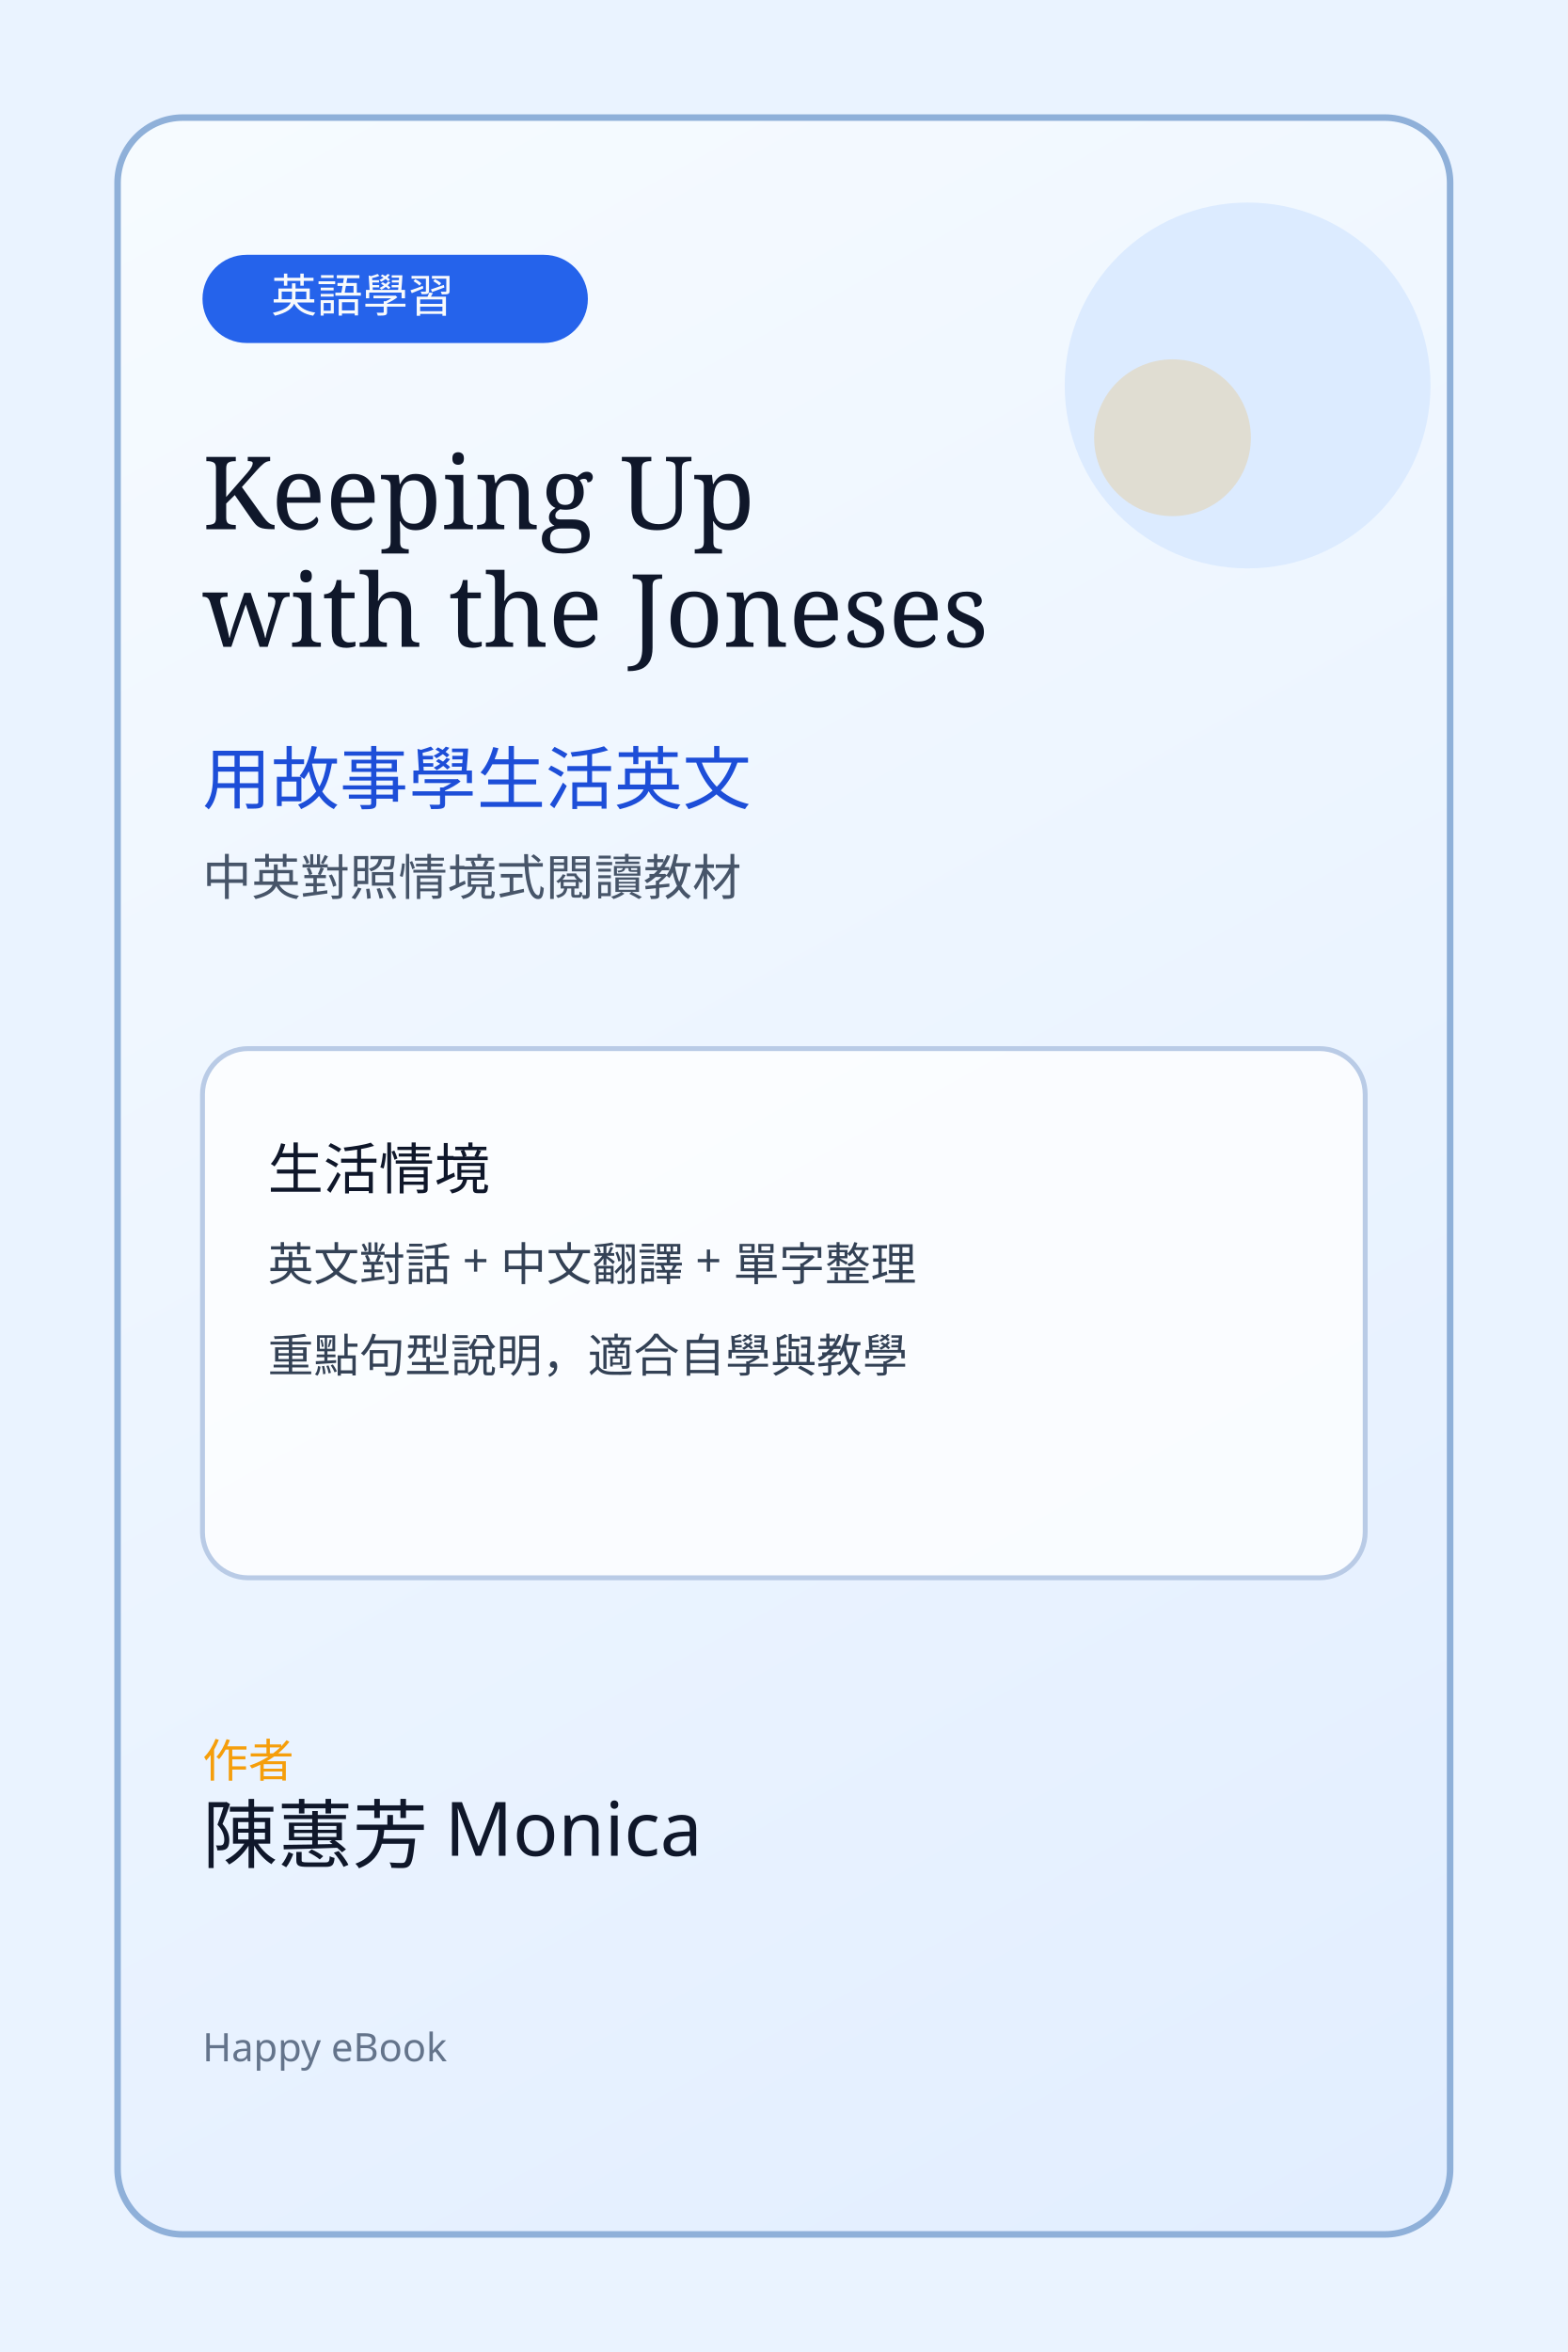
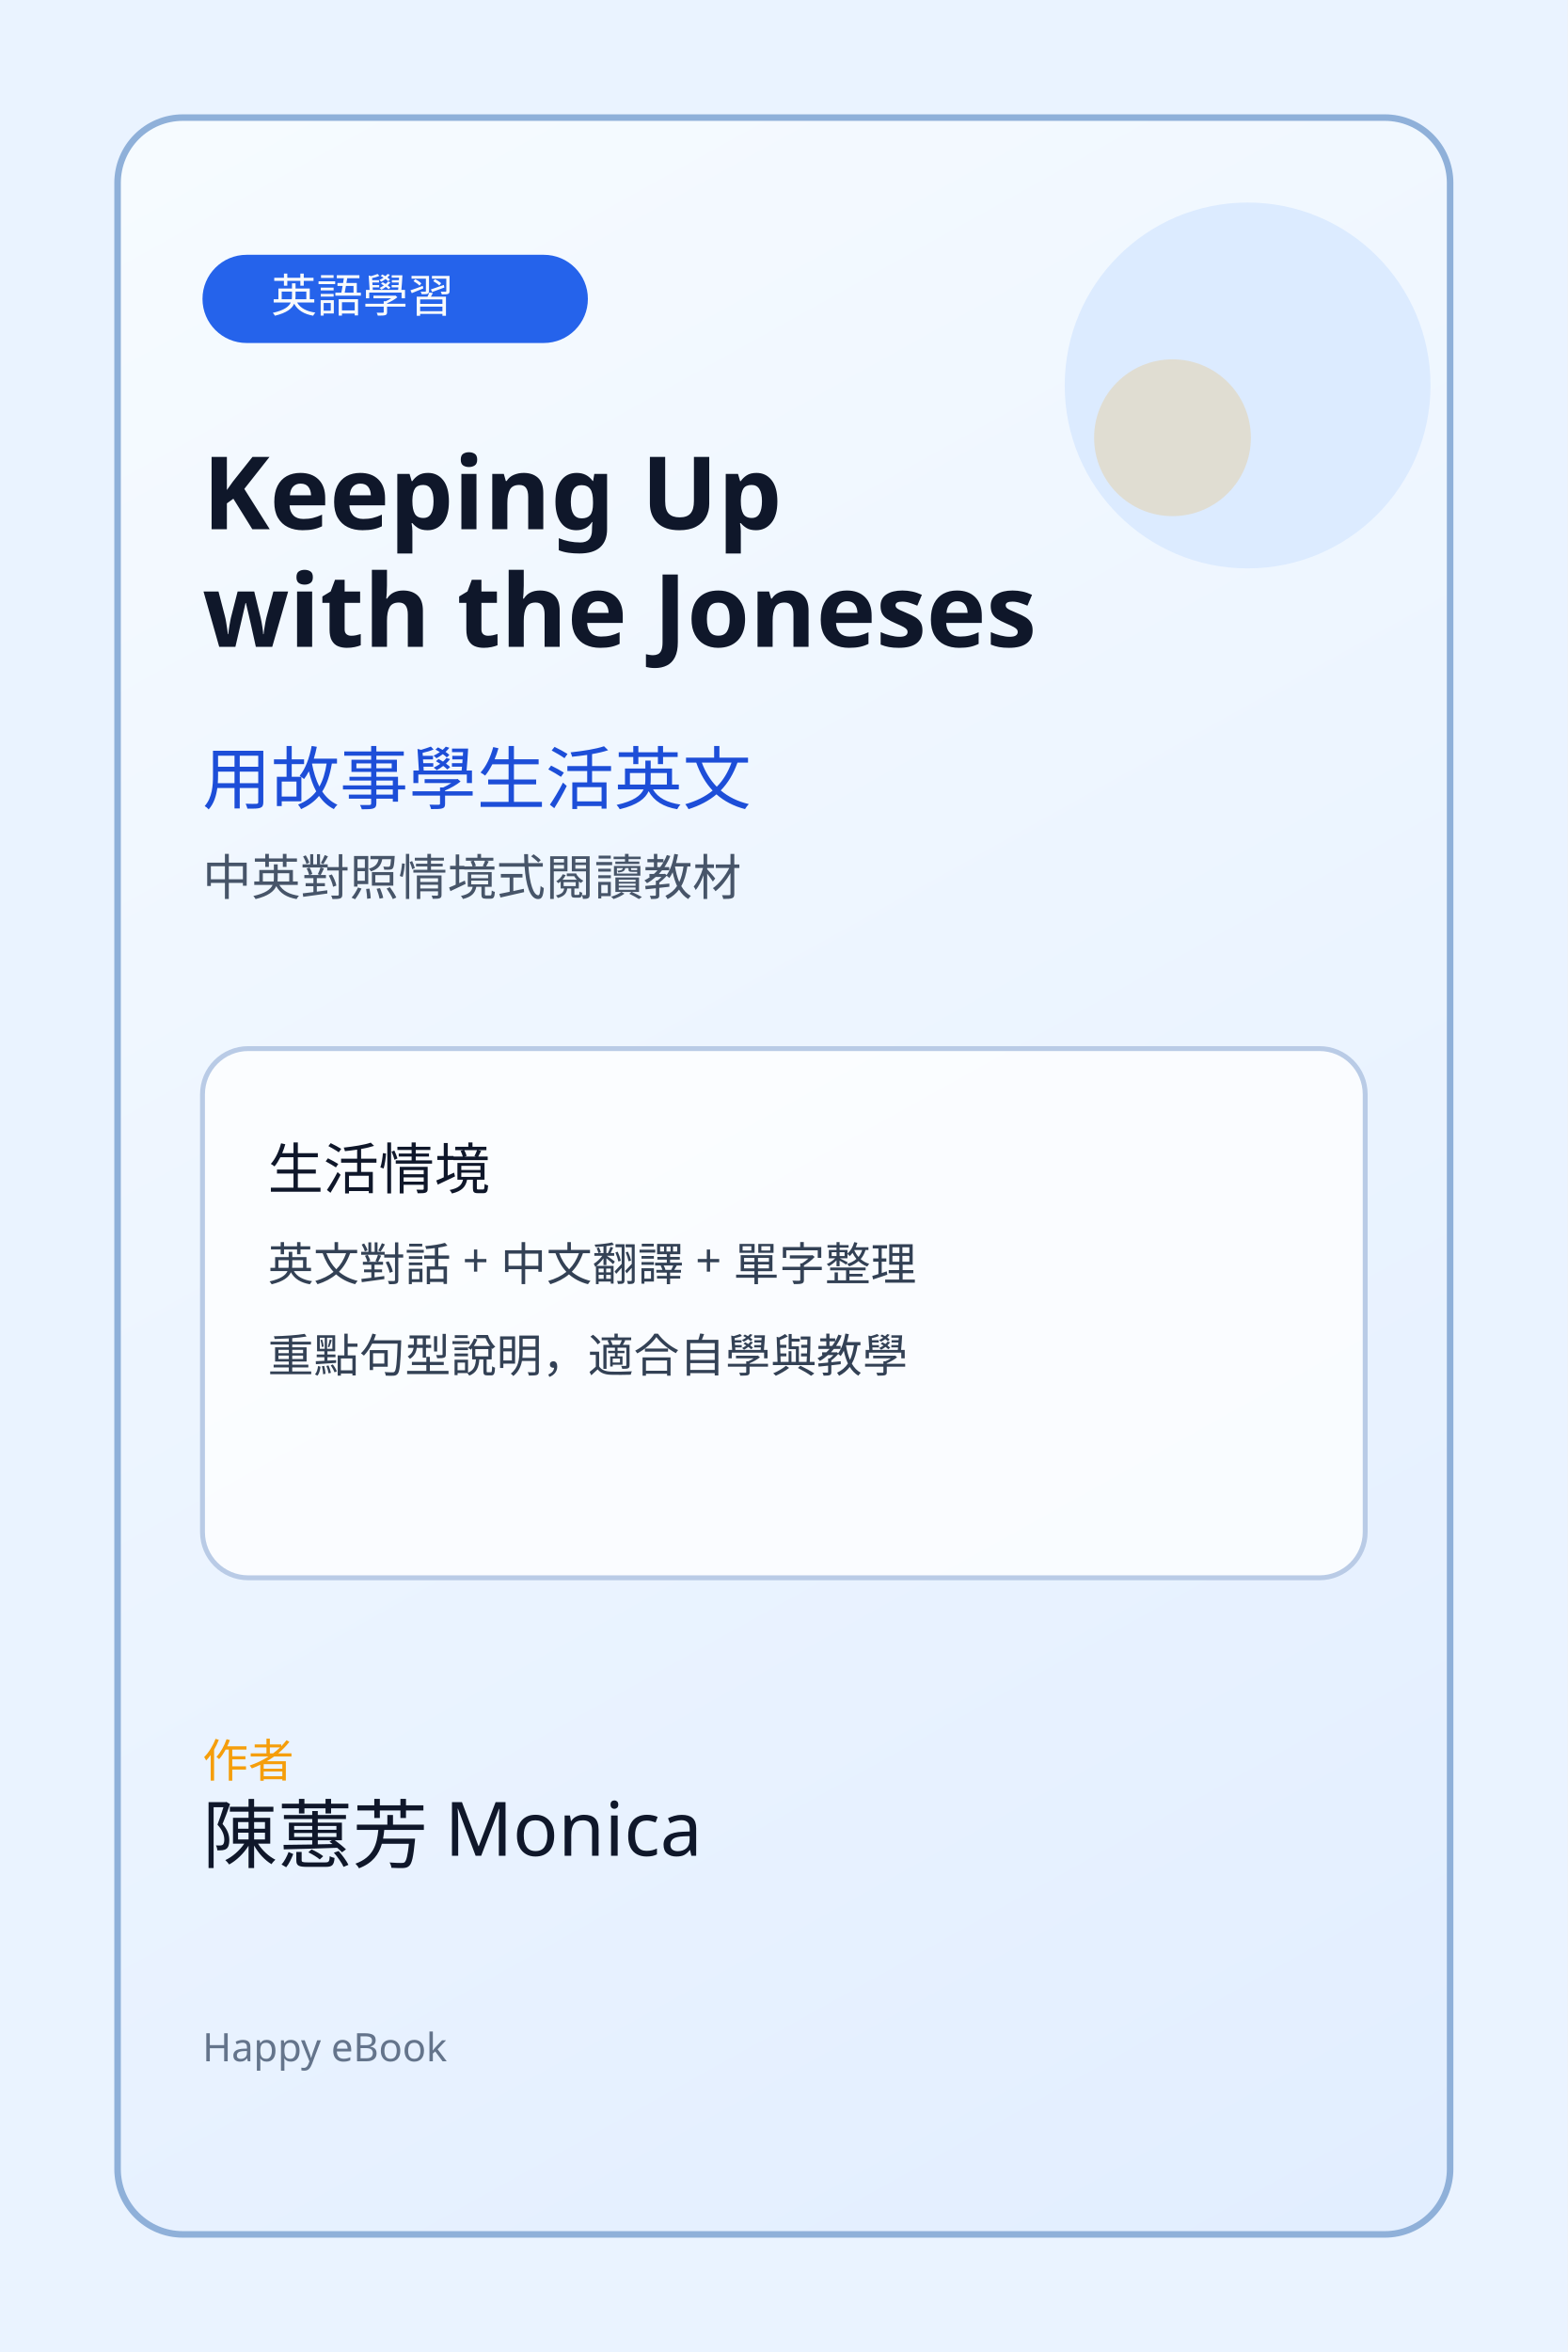
<svg xmlns="http://www.w3.org/2000/svg" width="960" height="1440" viewBox="0 0 960 1440" fill="none">
  <defs>
    <linearGradient id="bg" x1="120" y1="72" x2="840" y2="1368" gradientUnits="userSpaceOnUse">
      <stop stop-color="#F6FBFF" />
      <stop offset="1" stop-color="#E2EEFF" />
    </linearGradient>
  </defs>
  <rect width="960" height="1440" fill="#EAF3FF" />
  <rect x="72" y="72" width="816" height="1296" rx="40" fill="url(#bg)" stroke="#8FB0D9" stroke-width="4" />
  <circle cx="764" cy="236" r="112" fill="#DCEBFF" />
  <circle cx="718" cy="268" r="48" fill="#F59E0B" fill-opacity=".18" />
  <rect x="124" y="156" width="236" height="54" rx="27" fill="#2563EB" />
  <text x="166" y="191" fill="#F8FAFC" font-size="28" font-family="'Noto Sans TC', sans-serif">英語學習</text>
-   <text x="124" y="324" fill="#0F172A" font-size="62" font-family="Georgia, serif">Keeping Up</text>
-   <text x="124" y="396" fill="#0F172A" font-size="62" font-family="Georgia, serif">with the Joneses</text>
+   <text x="124" y="324" fill="#0F172A" font-size="62" font-family="'Trebuchet MS', 'Segoe UI', sans-serif" font-weight="800">Keeping Up</text>
+   <text x="124" y="396" fill="#0F172A" font-size="62" font-family="'Trebuchet MS', 'Segoe UI', sans-serif" font-weight="800">with the Joneses</text>
  <text x="124" y="492" fill="#1D4ED8" font-size="42" font-family="'Noto Sans TC', sans-serif">用故事學生活英文</text>
  <text x="124" y="548" fill="#475569" font-size="30" font-family="'Noto Sans TC', sans-serif">中英對照情境式閱讀教材</text>
  <rect x="124" y="642" width="712" height="324" rx="28" fill="#FFFFFF" fill-opacity=".76" stroke="#B9CBE6" stroke-width="3" />
  <text x="164" y="728" fill="#0F172A" font-size="34" font-family="'Noto Sans TC', sans-serif">生活情境</text>
  <text x="164" y="784" fill="#334155" font-size="28" font-family="'Noto Sans TC', sans-serif">英文對話 + 中文翻譯 + 單字整理</text>
  <text x="164" y="840" fill="#334155" font-size="28" font-family="'Noto Sans TC', sans-serif">重點句型說明，適合自學與教學</text>
  <text x="124" y="1088" fill="#F59E0B" font-size="28" font-family="'Noto Sans TC', sans-serif">作者</text>
  <text x="124" y="1140" fill="#0F172A" font-size="46" font-family="'Noto Sans TC', sans-serif">陳蕙芳 Monica</text>
  <text x="124" y="1262" fill="#64748B" font-size="24" font-family="'Noto Sans TC', sans-serif">Happy eBook</text>
</svg>
